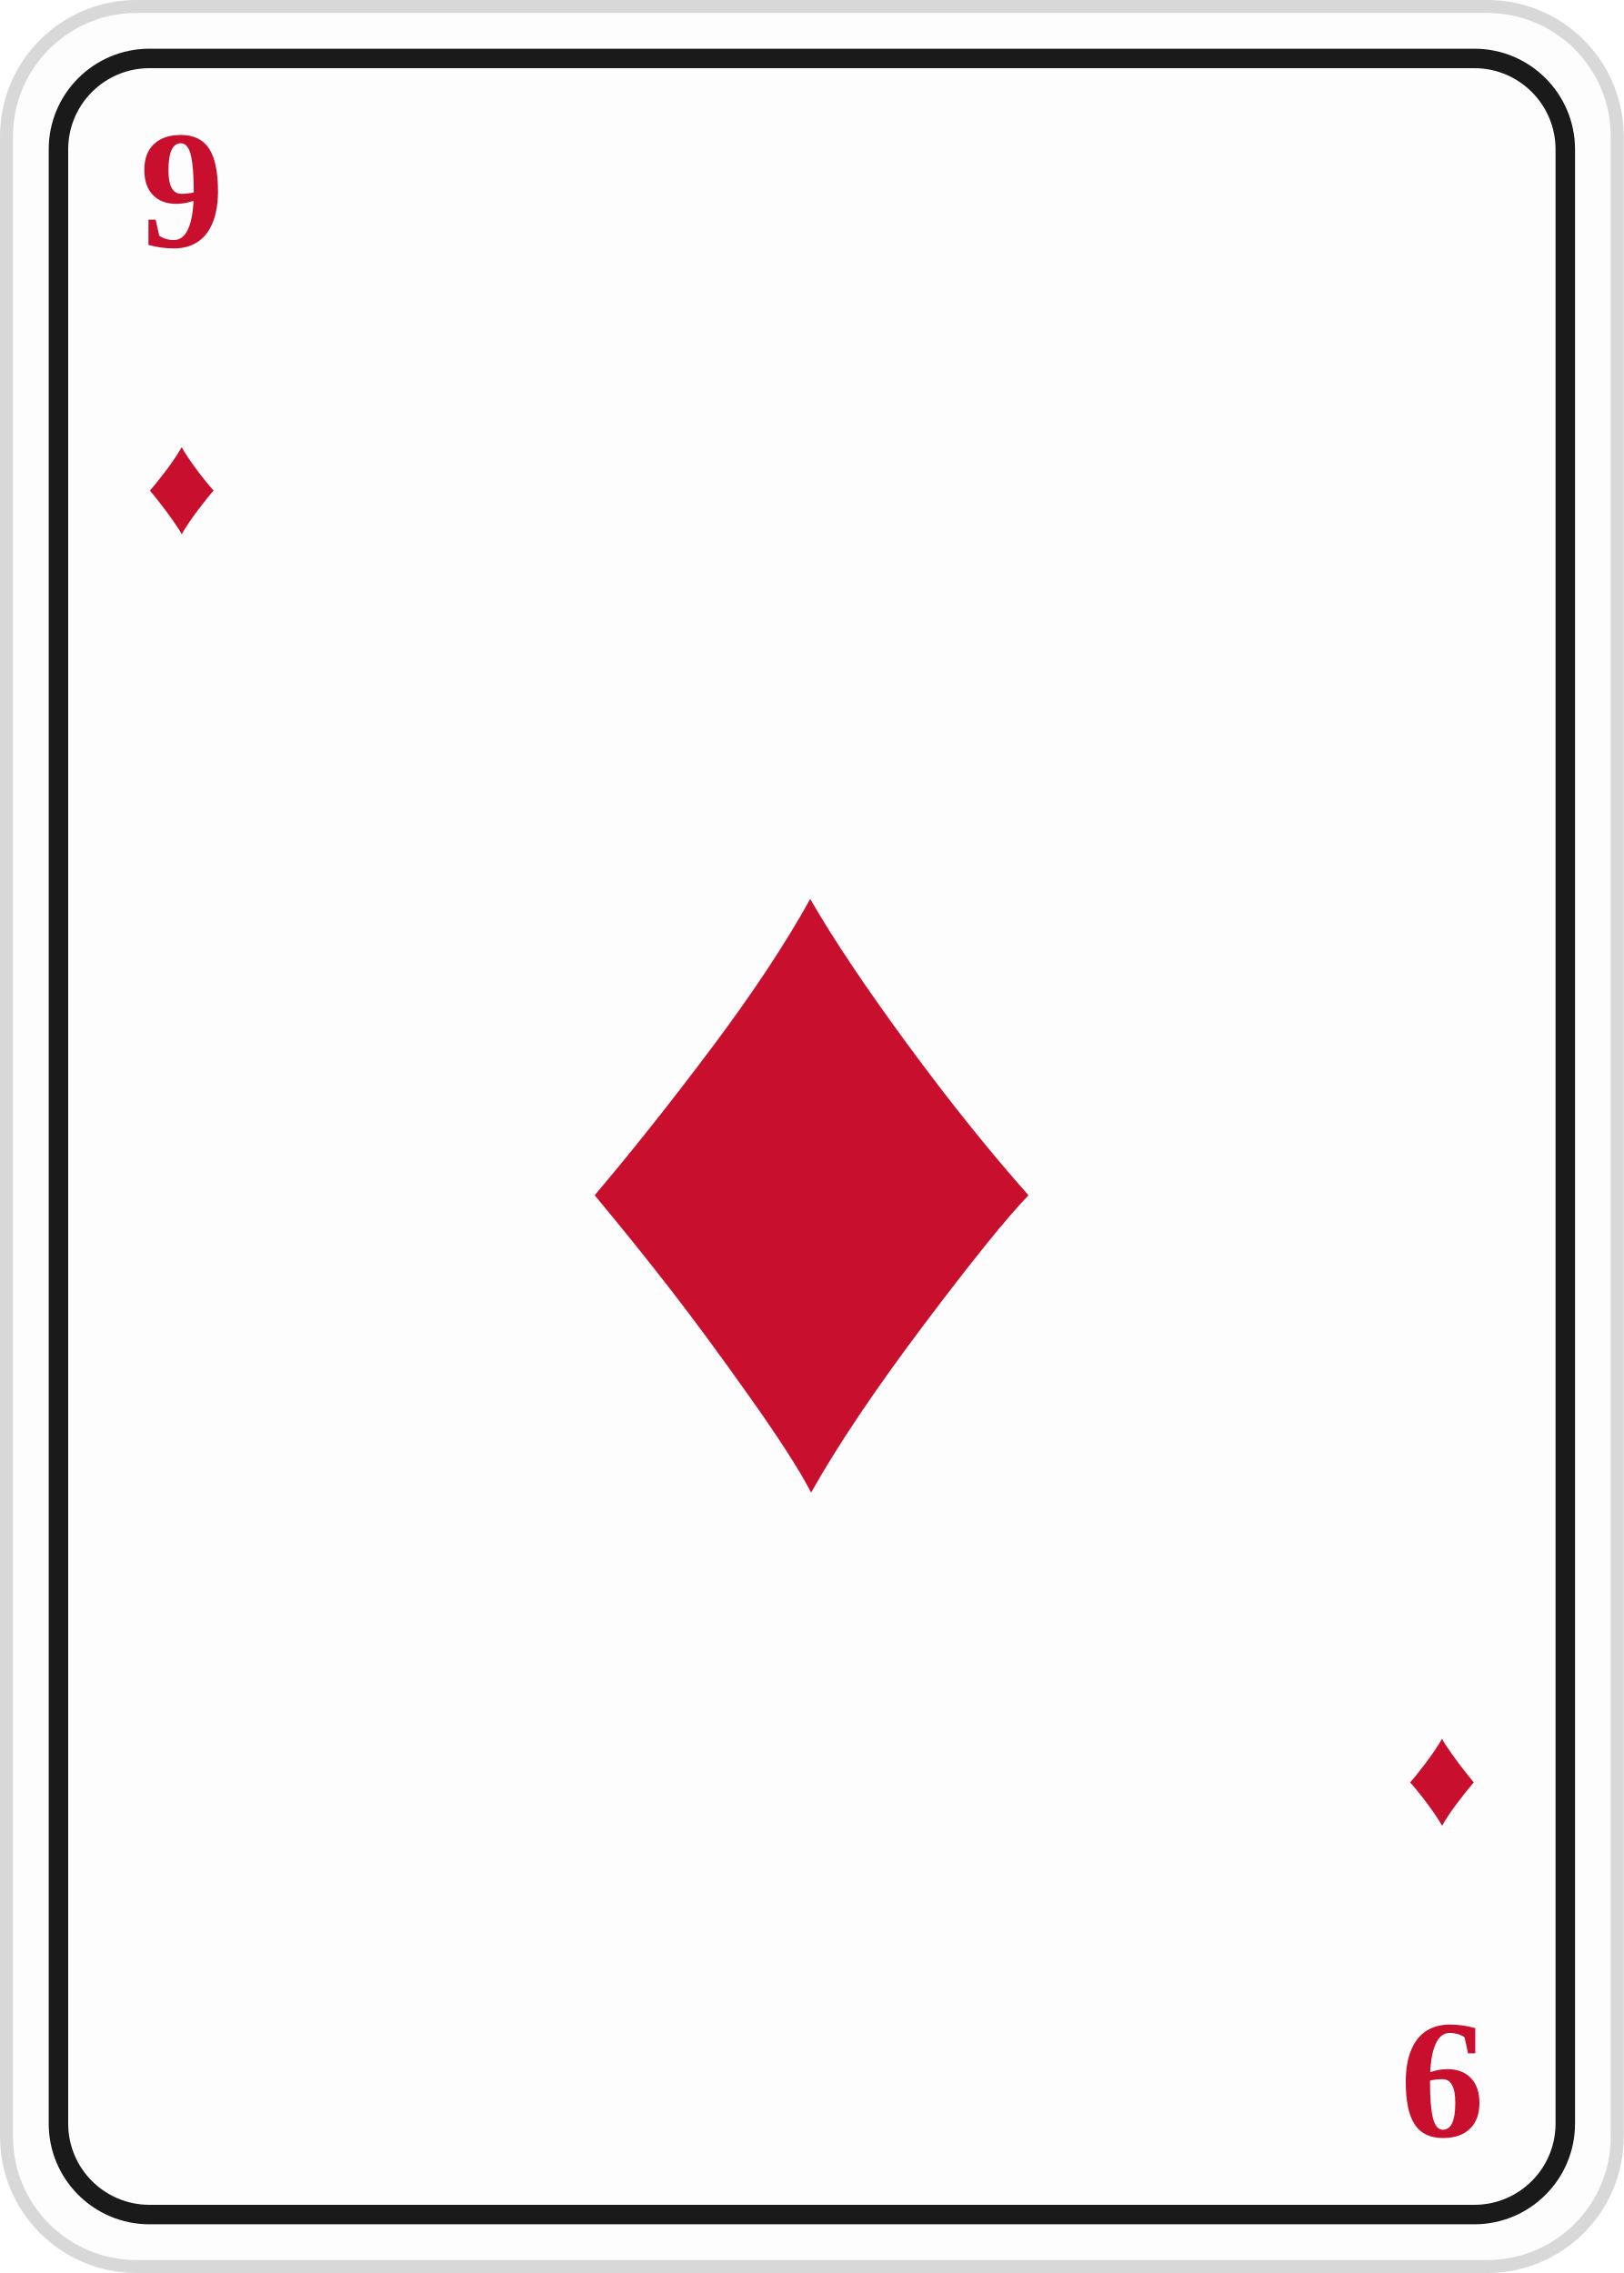
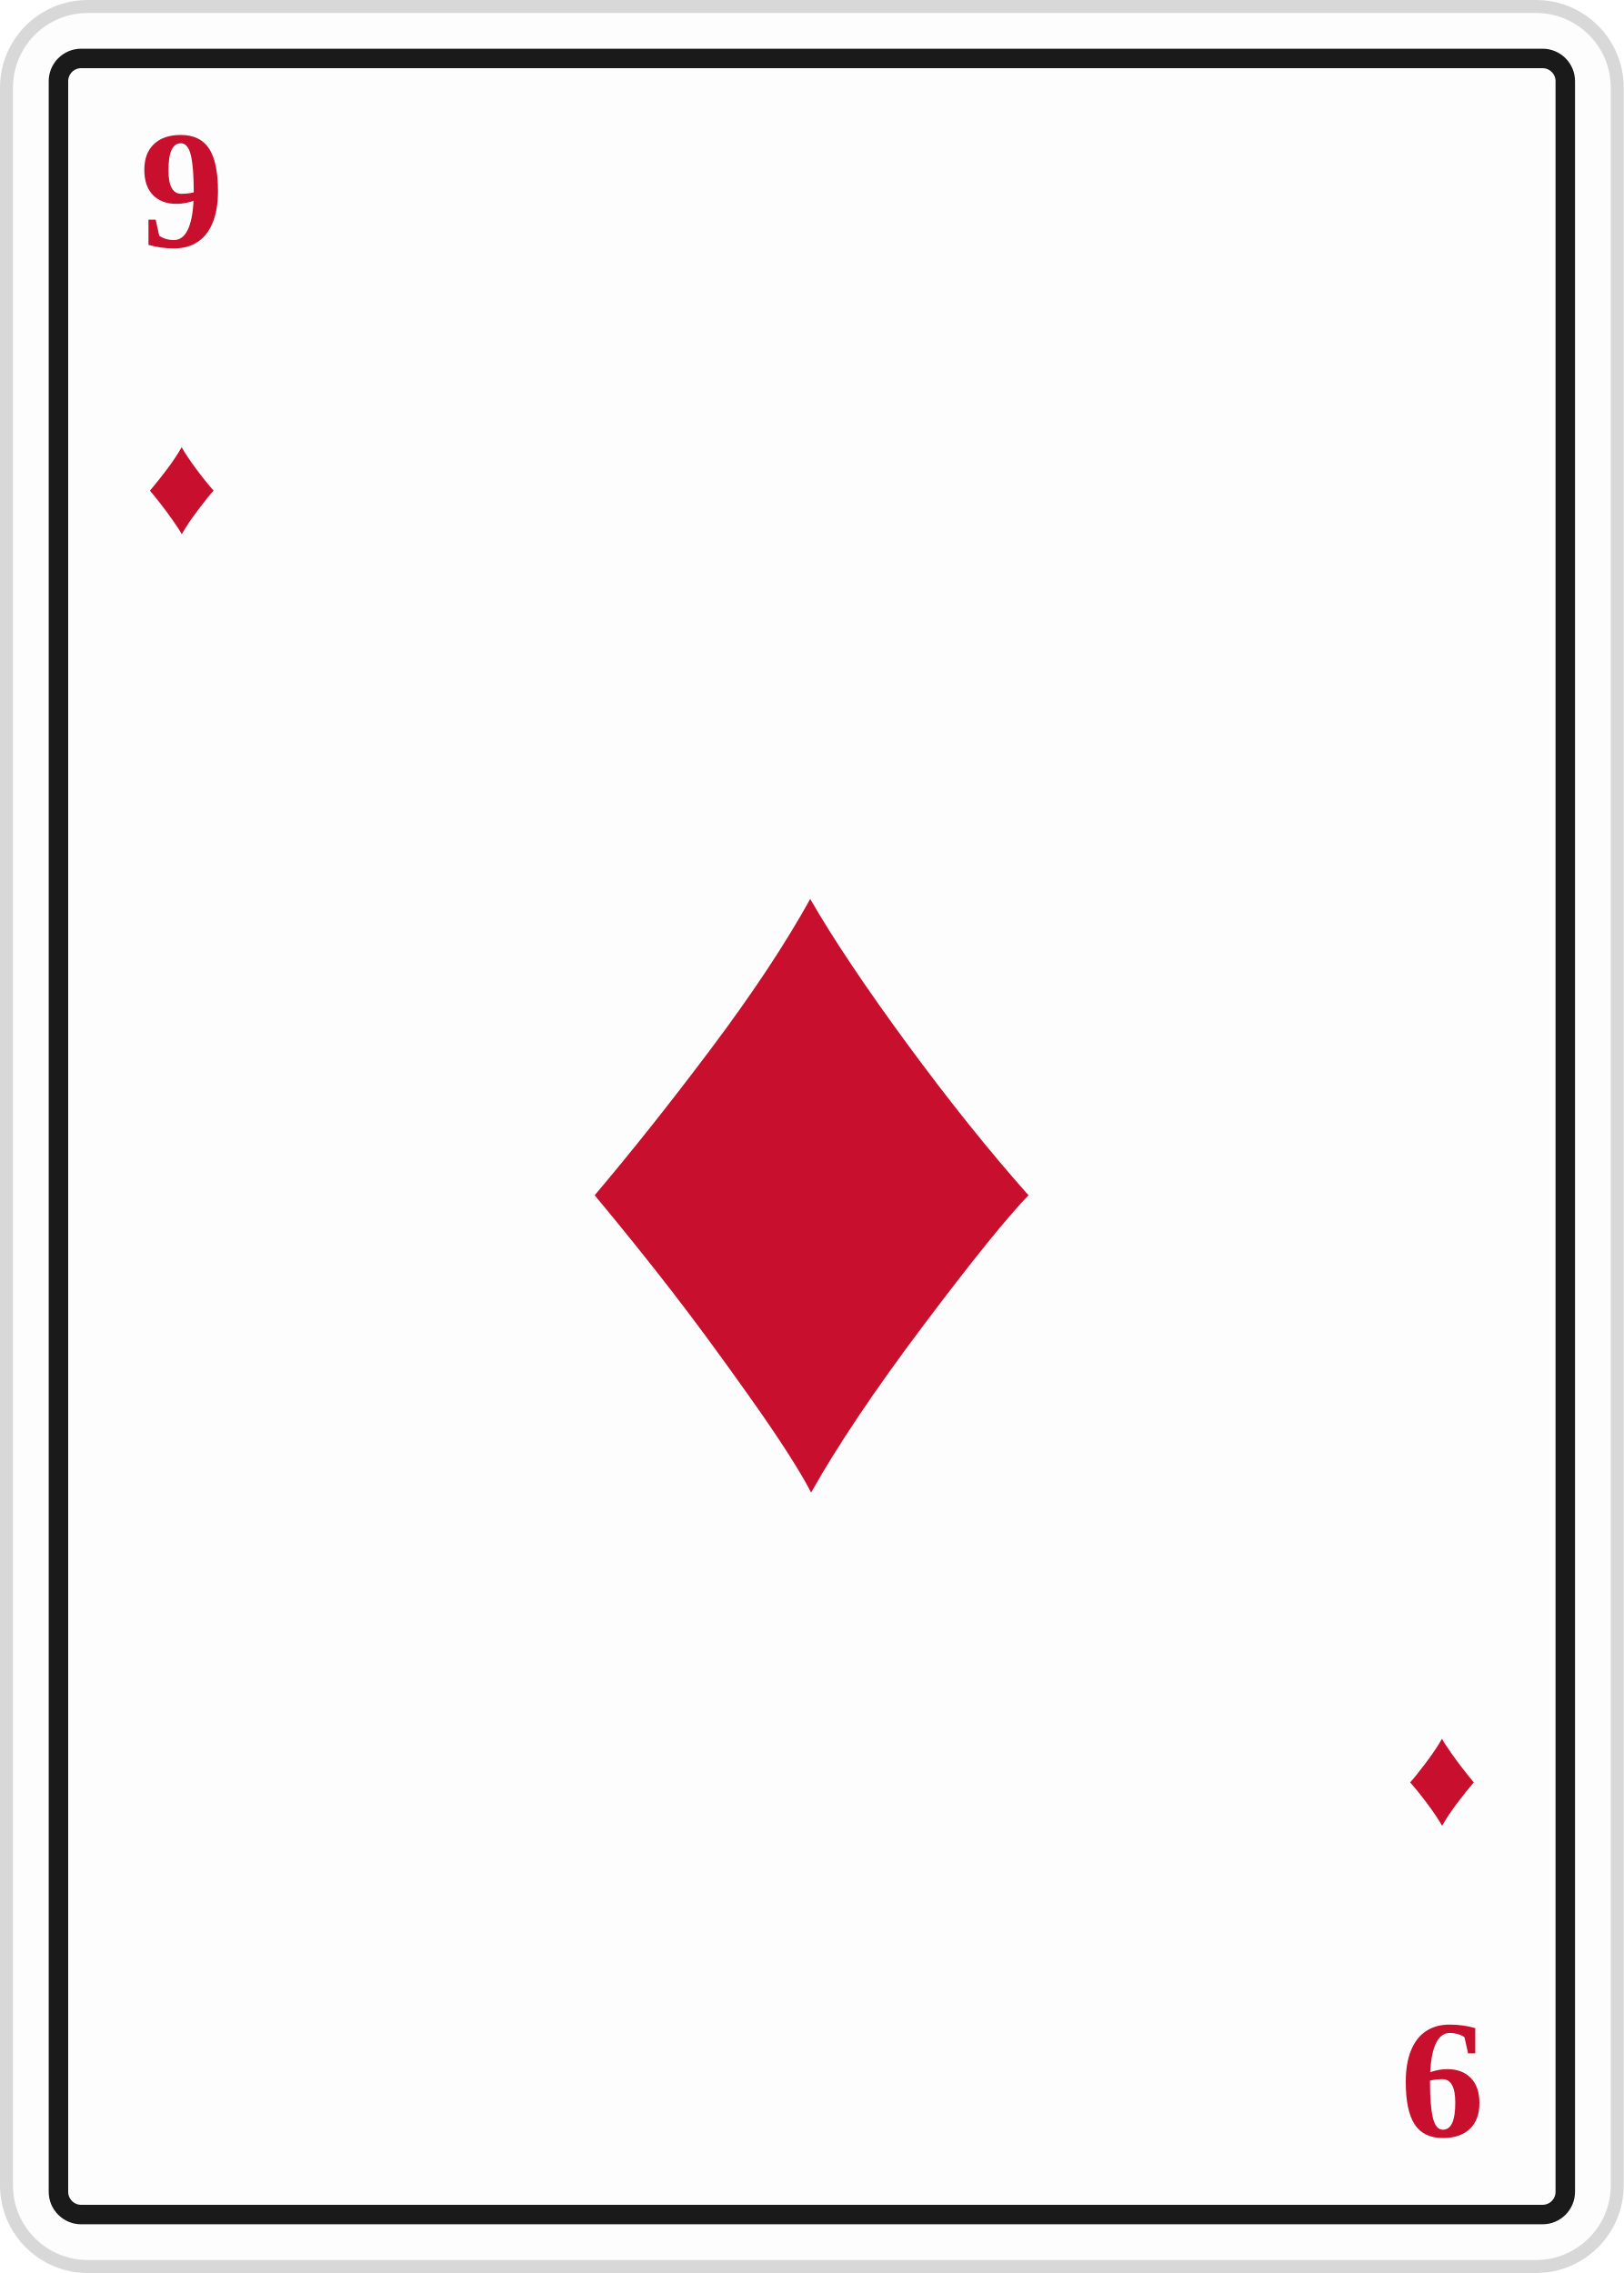
<svg xmlns="http://www.w3.org/2000/svg" viewBox="0 0 250 350">
-   <rect x="1" y="1" width="248" height="348" rx="20" fill="#fdfdfd" stroke="#d8d8d8" stroke-width="2" />
-   <rect x="9" y="9" width="232" height="332" rx="14" fill="none" stroke="#1a1a1a" stroke-width="3" />
+   <rect x="1" y="1" width="248" height="348" rx="12.5" fill="#fdfdfd" stroke="#d8d8d8" stroke-width="2" />
+   <rect x="9" y="9" width="232" height="332" rx="3.5" fill="none" stroke="#1a1a1a" stroke-width="3" />
  <text x="28" y="38" font-size="26" font-weight="bold" fill="#c8102e" font-family="Georgia, 'Times New Roman', serif" text-anchor="middle">9</text>
  <text x="28" y="82" font-size="22" fill="#c8102e" font-family="Georgia, 'Times New Roman', serif" text-anchor="middle">♦</text>
  <g transform="translate(250,350) rotate(180)">
    <text x="28" y="38" font-size="26" font-weight="bold" fill="#c8102e" font-family="Georgia, 'Times New Roman', serif" text-anchor="middle">9</text>
    <text x="28" y="82" font-size="22" fill="#c8102e" font-family="Georgia, 'Times New Roman', serif" text-anchor="middle">♦</text>
  </g>
  <text x="125.0" y="228.0" font-size="150" fill="#c8102e" font-family="Georgia, 'Times New Roman', serif" text-anchor="middle">♦</text>
</svg>
